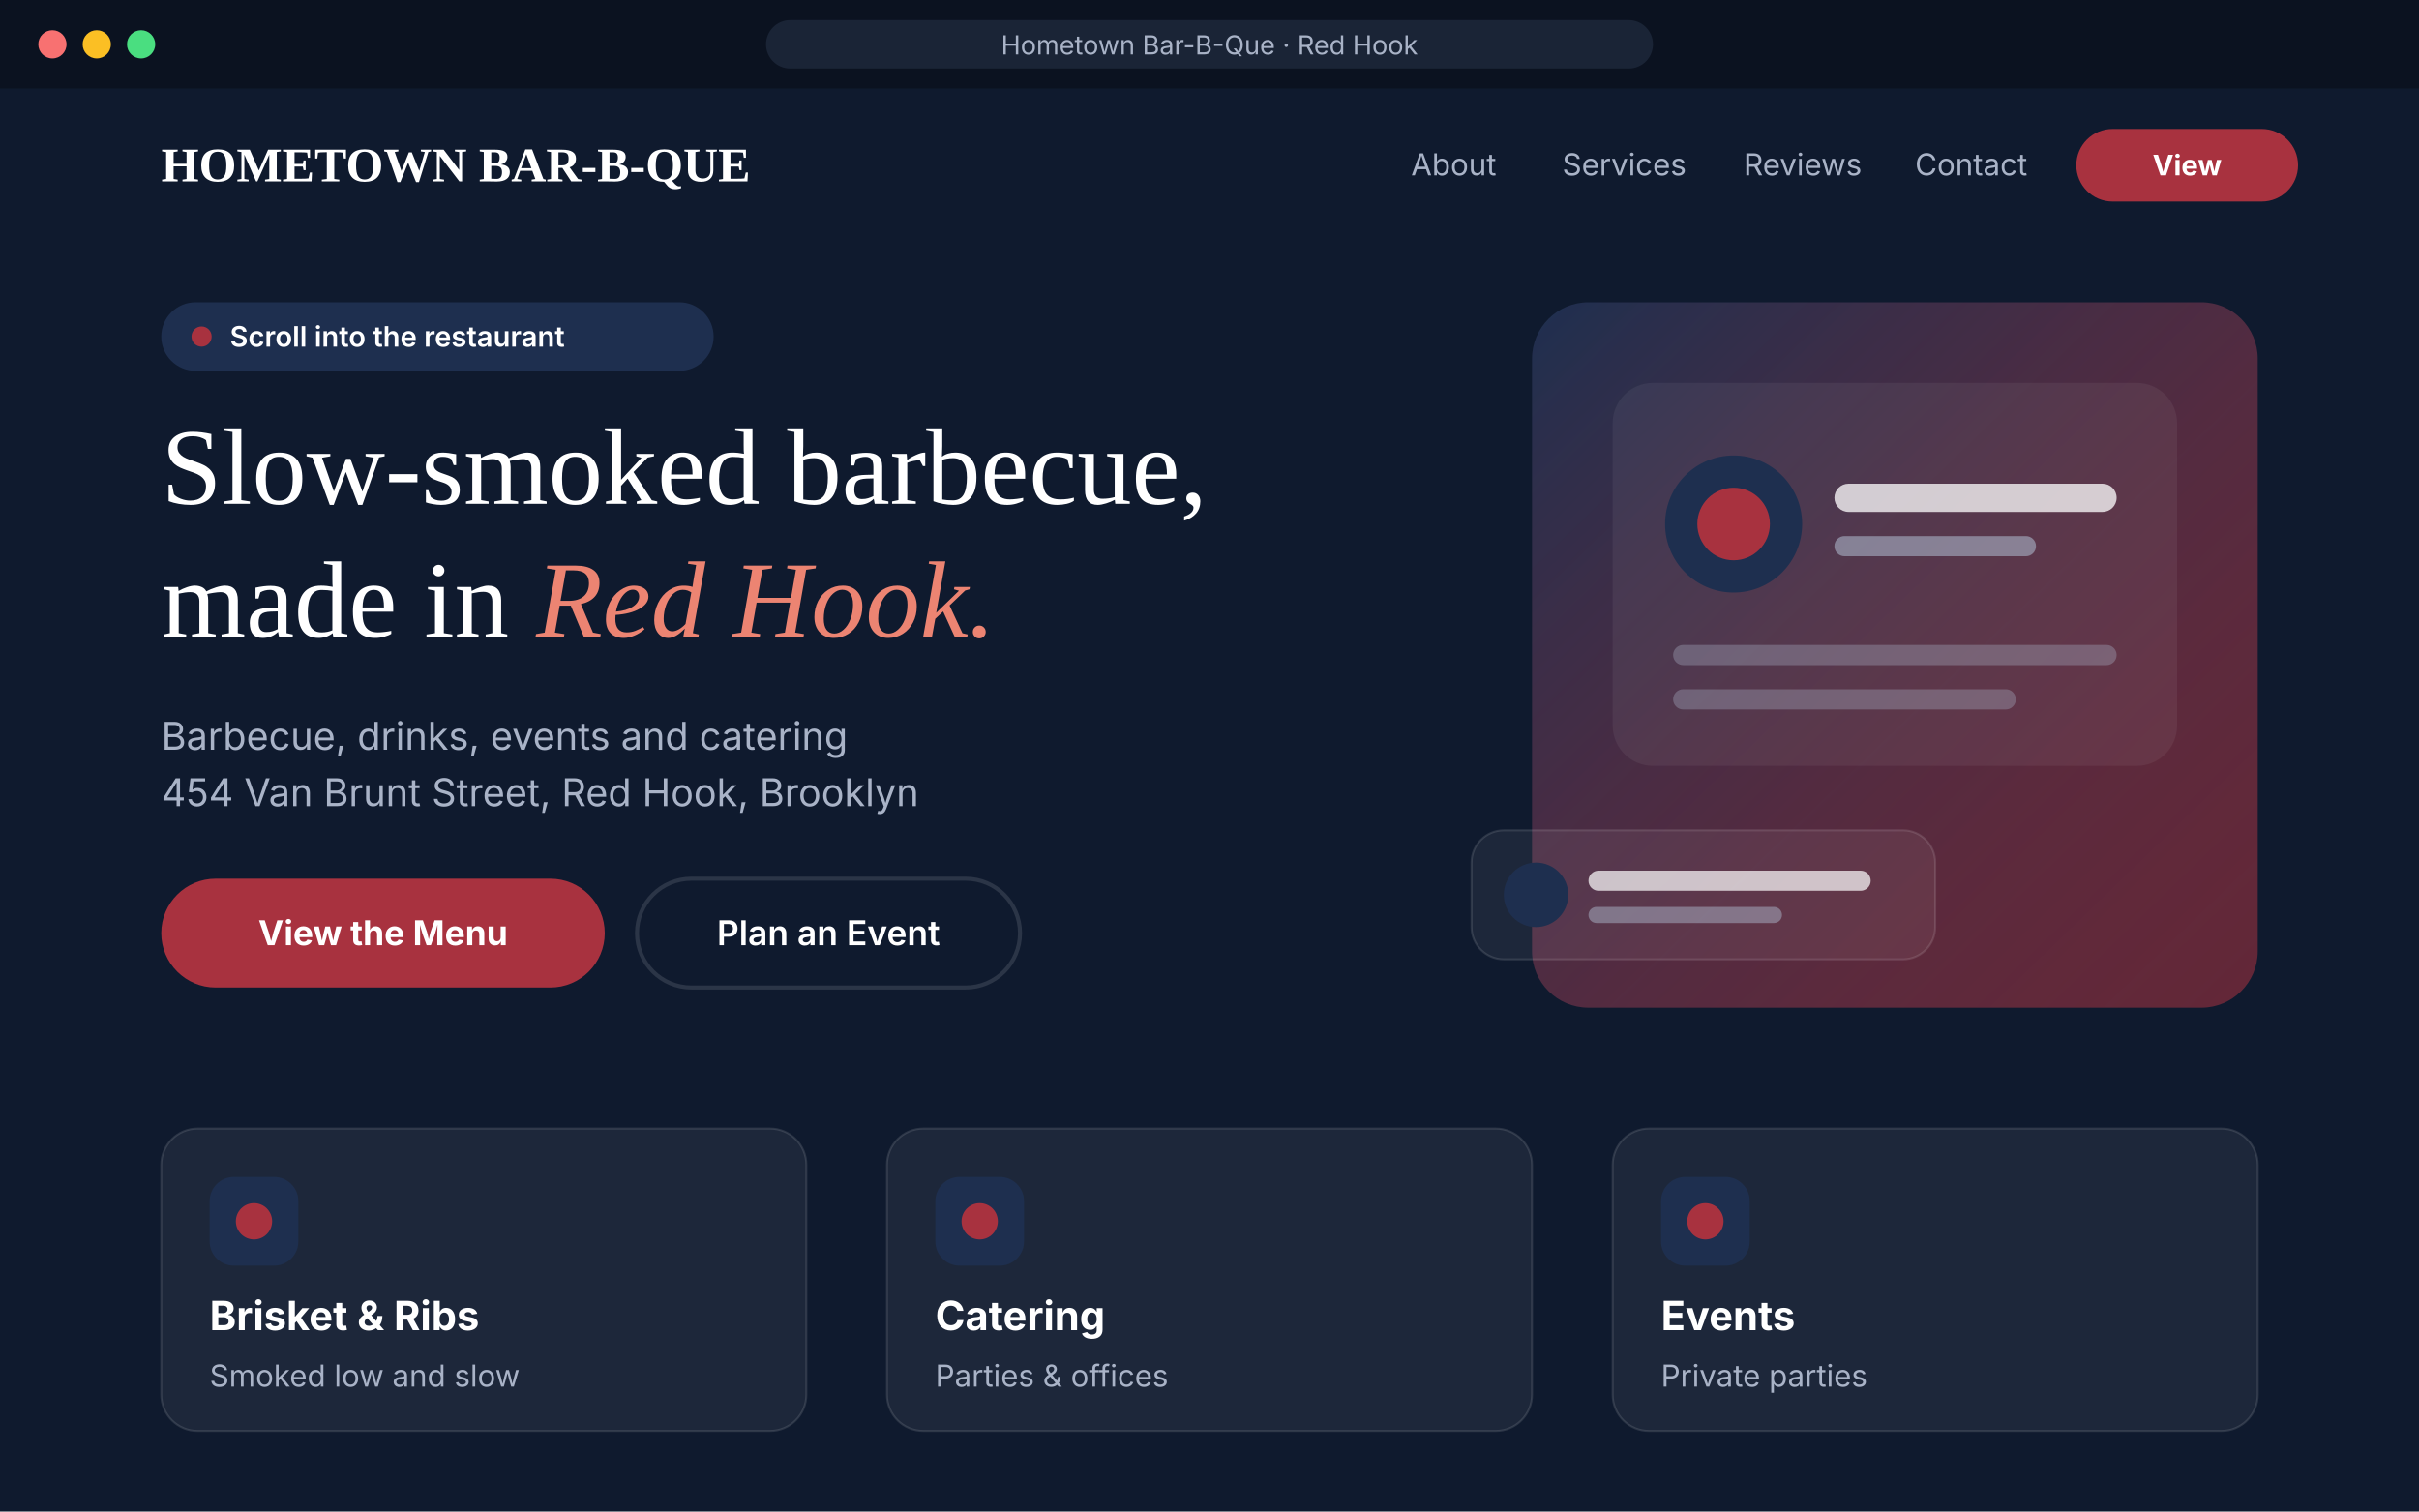
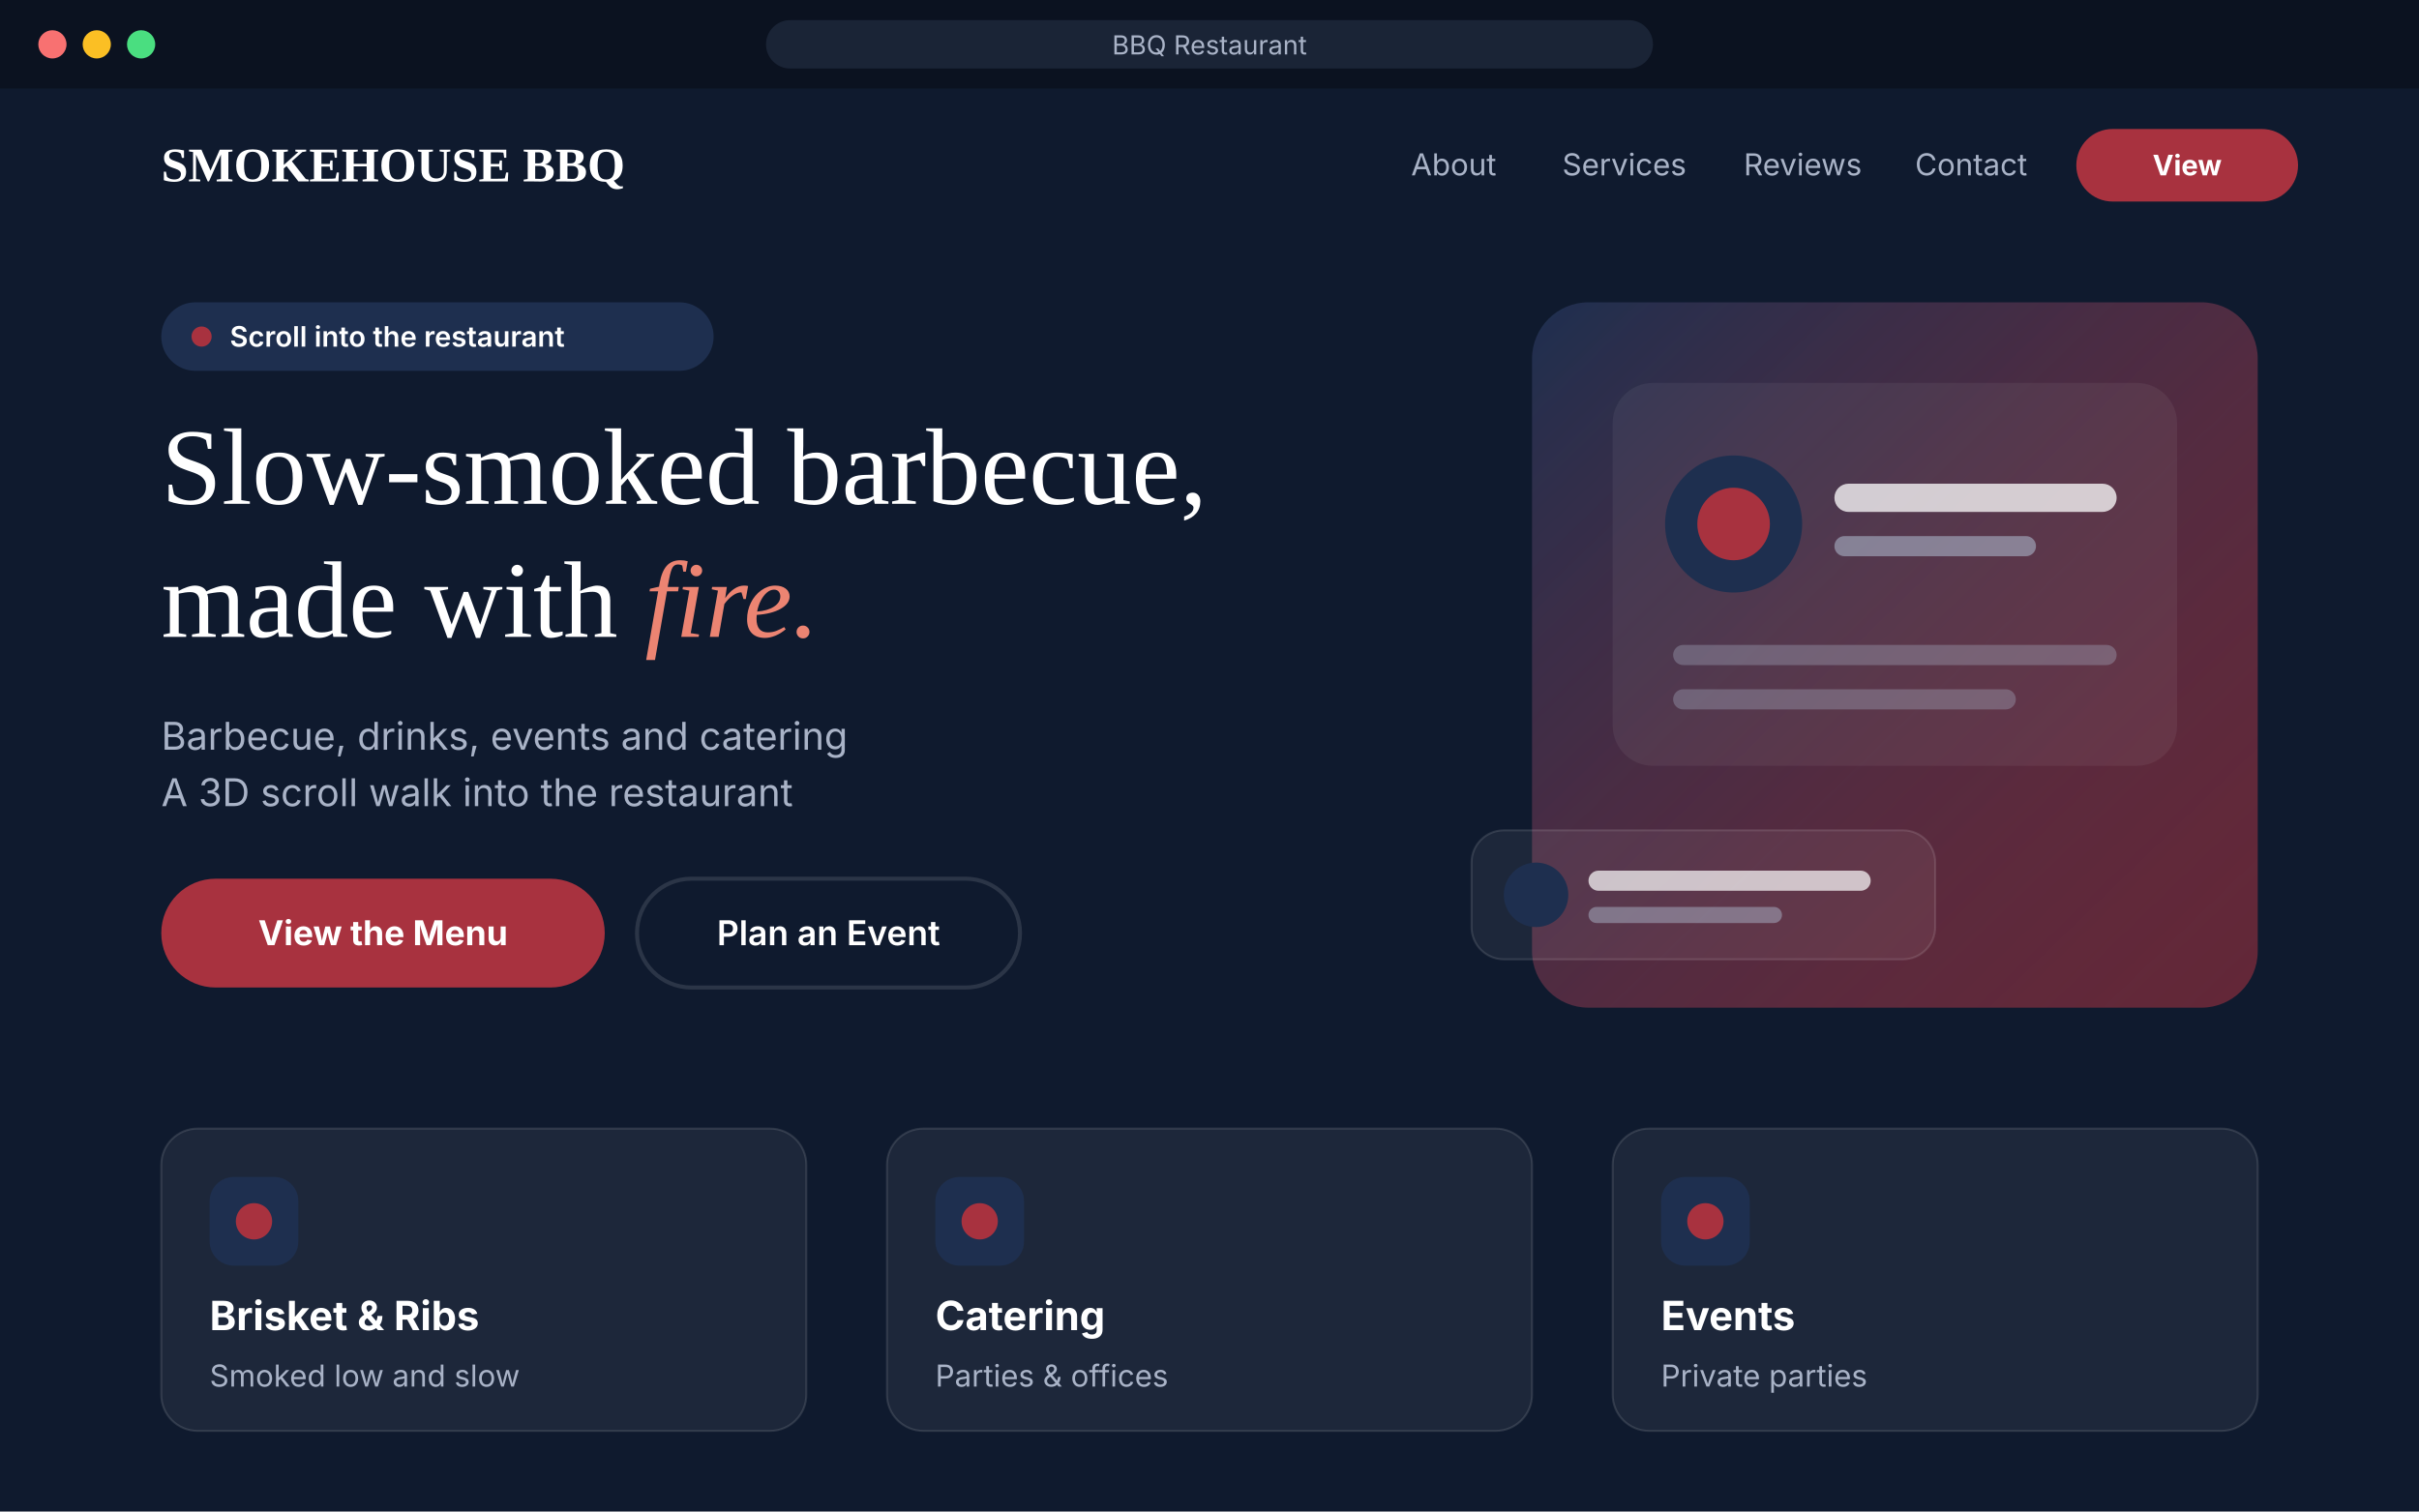
- <svg xmlns="http://www.w3.org/2000/svg" viewBox="0 0 1200 750" width="1200" height="750" role="img" aria-label="Preview of the HOMETOWN BAR-B-QUE website">
+ <svg xmlns="http://www.w3.org/2000/svg" viewBox="0 0 1200 750" width="1200" height="750" role="img" aria-label="Preview of the SMOKEHOUSE BBQ website">
  <defs>
    <linearGradient id="hero" x1="0" y1="0" x2="1" y2="1">
      <stop offset="0" stop-color="#1e2f4f" />
      <stop offset="1" stop-color="#a8323f" stop-opacity="0.55" />
    </linearGradient>
  </defs>
  <rect width="1200" height="750" fill="#0f1a2e" />
  <rect width="1200" height="44" fill="#0b1220" />
  <circle cx="26" cy="22" r="7" fill="#f87171" />
  <circle cx="48" cy="22" r="7" fill="#fbbf24" />
  <circle cx="70" cy="22" r="7" fill="#4ade80" />
  <rect x="380" y="10" width="440" height="24" rx="12" fill="#1a2436" />
-   <text x="600" y="27" text-anchor="middle" font-family="Inter, Arial, sans-serif" font-size="13" fill="#a9b3c7">Hometown Bar-B-Que · Red Hook</text>
+   <text x="600" y="27" text-anchor="middle" font-family="Inter, Arial, sans-serif" font-size="13" fill="#a9b3c7">BBQ Restaurant</text>
  <rect y="44" width="1200" height="74" fill="#0f1a2e" />
-   <text x="80" y="90" font-family="Georgia, 'Times New Roman', serif" font-size="24" font-weight="700" fill="#ffffff">HOMETOWN BAR-B-QUE</text>
+   <text x="80" y="90" font-family="Georgia, 'Times New Roman', serif" font-size="24" font-weight="700" fill="#ffffff">SMOKEHOUSE BBQ</text>
  <g font-family="Inter, Arial, sans-serif" font-size="15" fill="#a9b3c7">
    <text x="700" y="87">About</text>
    <text x="775" y="87">Services</text>
    <text x="865" y="87">Reviews</text>
    <text x="950" y="87">Contact</text>
  </g>
  <rect x="1030" y="64" width="110" height="36" rx="18" fill="#a8323f" />
  <text x="1085" y="87" text-anchor="middle" font-family="Inter, Arial, sans-serif" font-size="14" font-weight="700" fill="#fff">View</text>
  <g transform="translate(80,150)">
    <rect width="274" height="34" rx="17" fill="#1e2f4f" />
    <circle cx="20" cy="17" r="5" fill="#a8323f" />
    <text x="34" y="22" font-family="Inter, Arial, sans-serif" font-size="14" font-weight="600" fill="#ffffff">Scroll into the restaurant</text>
  </g>
  <text font-family="Georgia, 'Times New Roman', serif" font-size="54" fill="#ffffff" font-weight="500">
    <tspan x="80" y="250">Slow-smoked barbecue,</tspan>
-     <tspan x="80" y="316">made in <tspan fill="#ec8472" font-style="italic">Red Hook.</tspan>
+     <tspan x="80" y="316">made with <tspan fill="#ec8472" font-style="italic">fire.</tspan>
    </tspan>
  </text>
  <text font-family="Inter, Arial, sans-serif" font-size="19" fill="#a9b3c7">
    <tspan x="80" y="372">Barbecue, drinks, events and catering</tspan>
-     <tspan x="80" y="400">454 Van Brunt Street, Red Hook, Brooklyn</tspan>
+     <tspan x="80" y="400">A 3D scroll walk into the restaurant</tspan>
  </text>
  <rect x="80" y="436" width="220" height="54" rx="27" fill="#a8323f" />
  <text x="190" y="469" text-anchor="middle" font-family="Inter, Arial, sans-serif" font-size="17" font-weight="700" fill="#fff">View the Menu</text>
  <rect x="316" y="436" width="190" height="54" rx="27" fill="none" stroke="rgba(255,255,255,0.12)" stroke-width="2" />
  <text x="411" y="469" text-anchor="middle" font-family="Inter, Arial, sans-serif" font-size="17" font-weight="600" fill="#ffffff">Plan an Event</text>
  <g transform="translate(760,150)">
    <rect width="360" height="350" rx="28" fill="url(#hero)" />
    <rect x="40" y="40" width="280" height="190" rx="20" fill="rgba(255,255,255,0.06)" opacity="0.9" />
    <circle cx="100" cy="110" r="34" fill="#1e2f4f" />
    <circle cx="100" cy="110" r="18" fill="#a8323f" />
    <rect x="150" y="90" width="140" height="14" rx="7" fill="#ffffff" opacity="0.75" />
    <rect x="150" y="116" width="100" height="10" rx="5" fill="#a9b3c7" opacity="0.6" />
    <rect x="70" y="170" width="220" height="10" rx="5" fill="#a9b3c7" opacity="0.35" />
    <rect x="70" y="192" width="170" height="10" rx="5" fill="#a9b3c7" opacity="0.35" />
    <rect x="-30" y="262" width="230" height="64" rx="16" fill="rgba(255,255,255,0.06)" stroke="rgba(255,255,255,0.12)" />
    <circle cx="2" cy="294" r="16" fill="#1e2f4f" />
    <rect x="28" y="282" width="140" height="10" rx="5" fill="#ffffff" opacity="0.7" />
    <rect x="28" y="300" width="96" height="8" rx="4" fill="#a9b3c7" opacity="0.5" />
  </g>
  <g transform="translate(80,560)">
    <rect width="320" height="150" rx="18" fill="rgba(255,255,255,0.06)" stroke="rgba(255,255,255,0.12)" />
    <rect x="24" y="24" width="44" height="44" rx="12" fill="#1e2f4f" />
    <circle cx="46" cy="46" r="9" fill="#a8323f" />
    <text x="24" y="100" font-family="Inter, Arial, sans-serif" font-size="20" font-weight="700" fill="#ffffff">Brisket &amp; Ribs</text>
    <text x="24" y="128" font-family="Inter, Arial, sans-serif" font-size="15" fill="#a9b3c7">Smoked low and slow</text>
  </g>
  <g transform="translate(440,560)">
    <rect width="320" height="150" rx="18" fill="rgba(255,255,255,0.06)" stroke="rgba(255,255,255,0.12)" />
    <rect x="24" y="24" width="44" height="44" rx="12" fill="#1e2f4f" />
    <circle cx="46" cy="46" r="9" fill="#a8323f" />
    <text x="24" y="100" font-family="Inter, Arial, sans-serif" font-size="20" font-weight="700" fill="#ffffff">Catering</text>
    <text x="24" y="128" font-family="Inter, Arial, sans-serif" font-size="15" fill="#a9b3c7">Parties &amp; offices</text>
  </g>
  <g transform="translate(800,560)">
    <rect width="320" height="150" rx="18" fill="rgba(255,255,255,0.06)" stroke="rgba(255,255,255,0.12)" />
    <rect x="24" y="24" width="44" height="44" rx="12" fill="#1e2f4f" />
    <circle cx="46" cy="46" r="9" fill="#a8323f" />
    <text x="24" y="100" font-family="Inter, Arial, sans-serif" font-size="20" font-weight="700" fill="#ffffff">Events</text>
    <text x="24" y="128" font-family="Inter, Arial, sans-serif" font-size="15" fill="#a9b3c7">Private parties</text>
  </g>
</svg>
